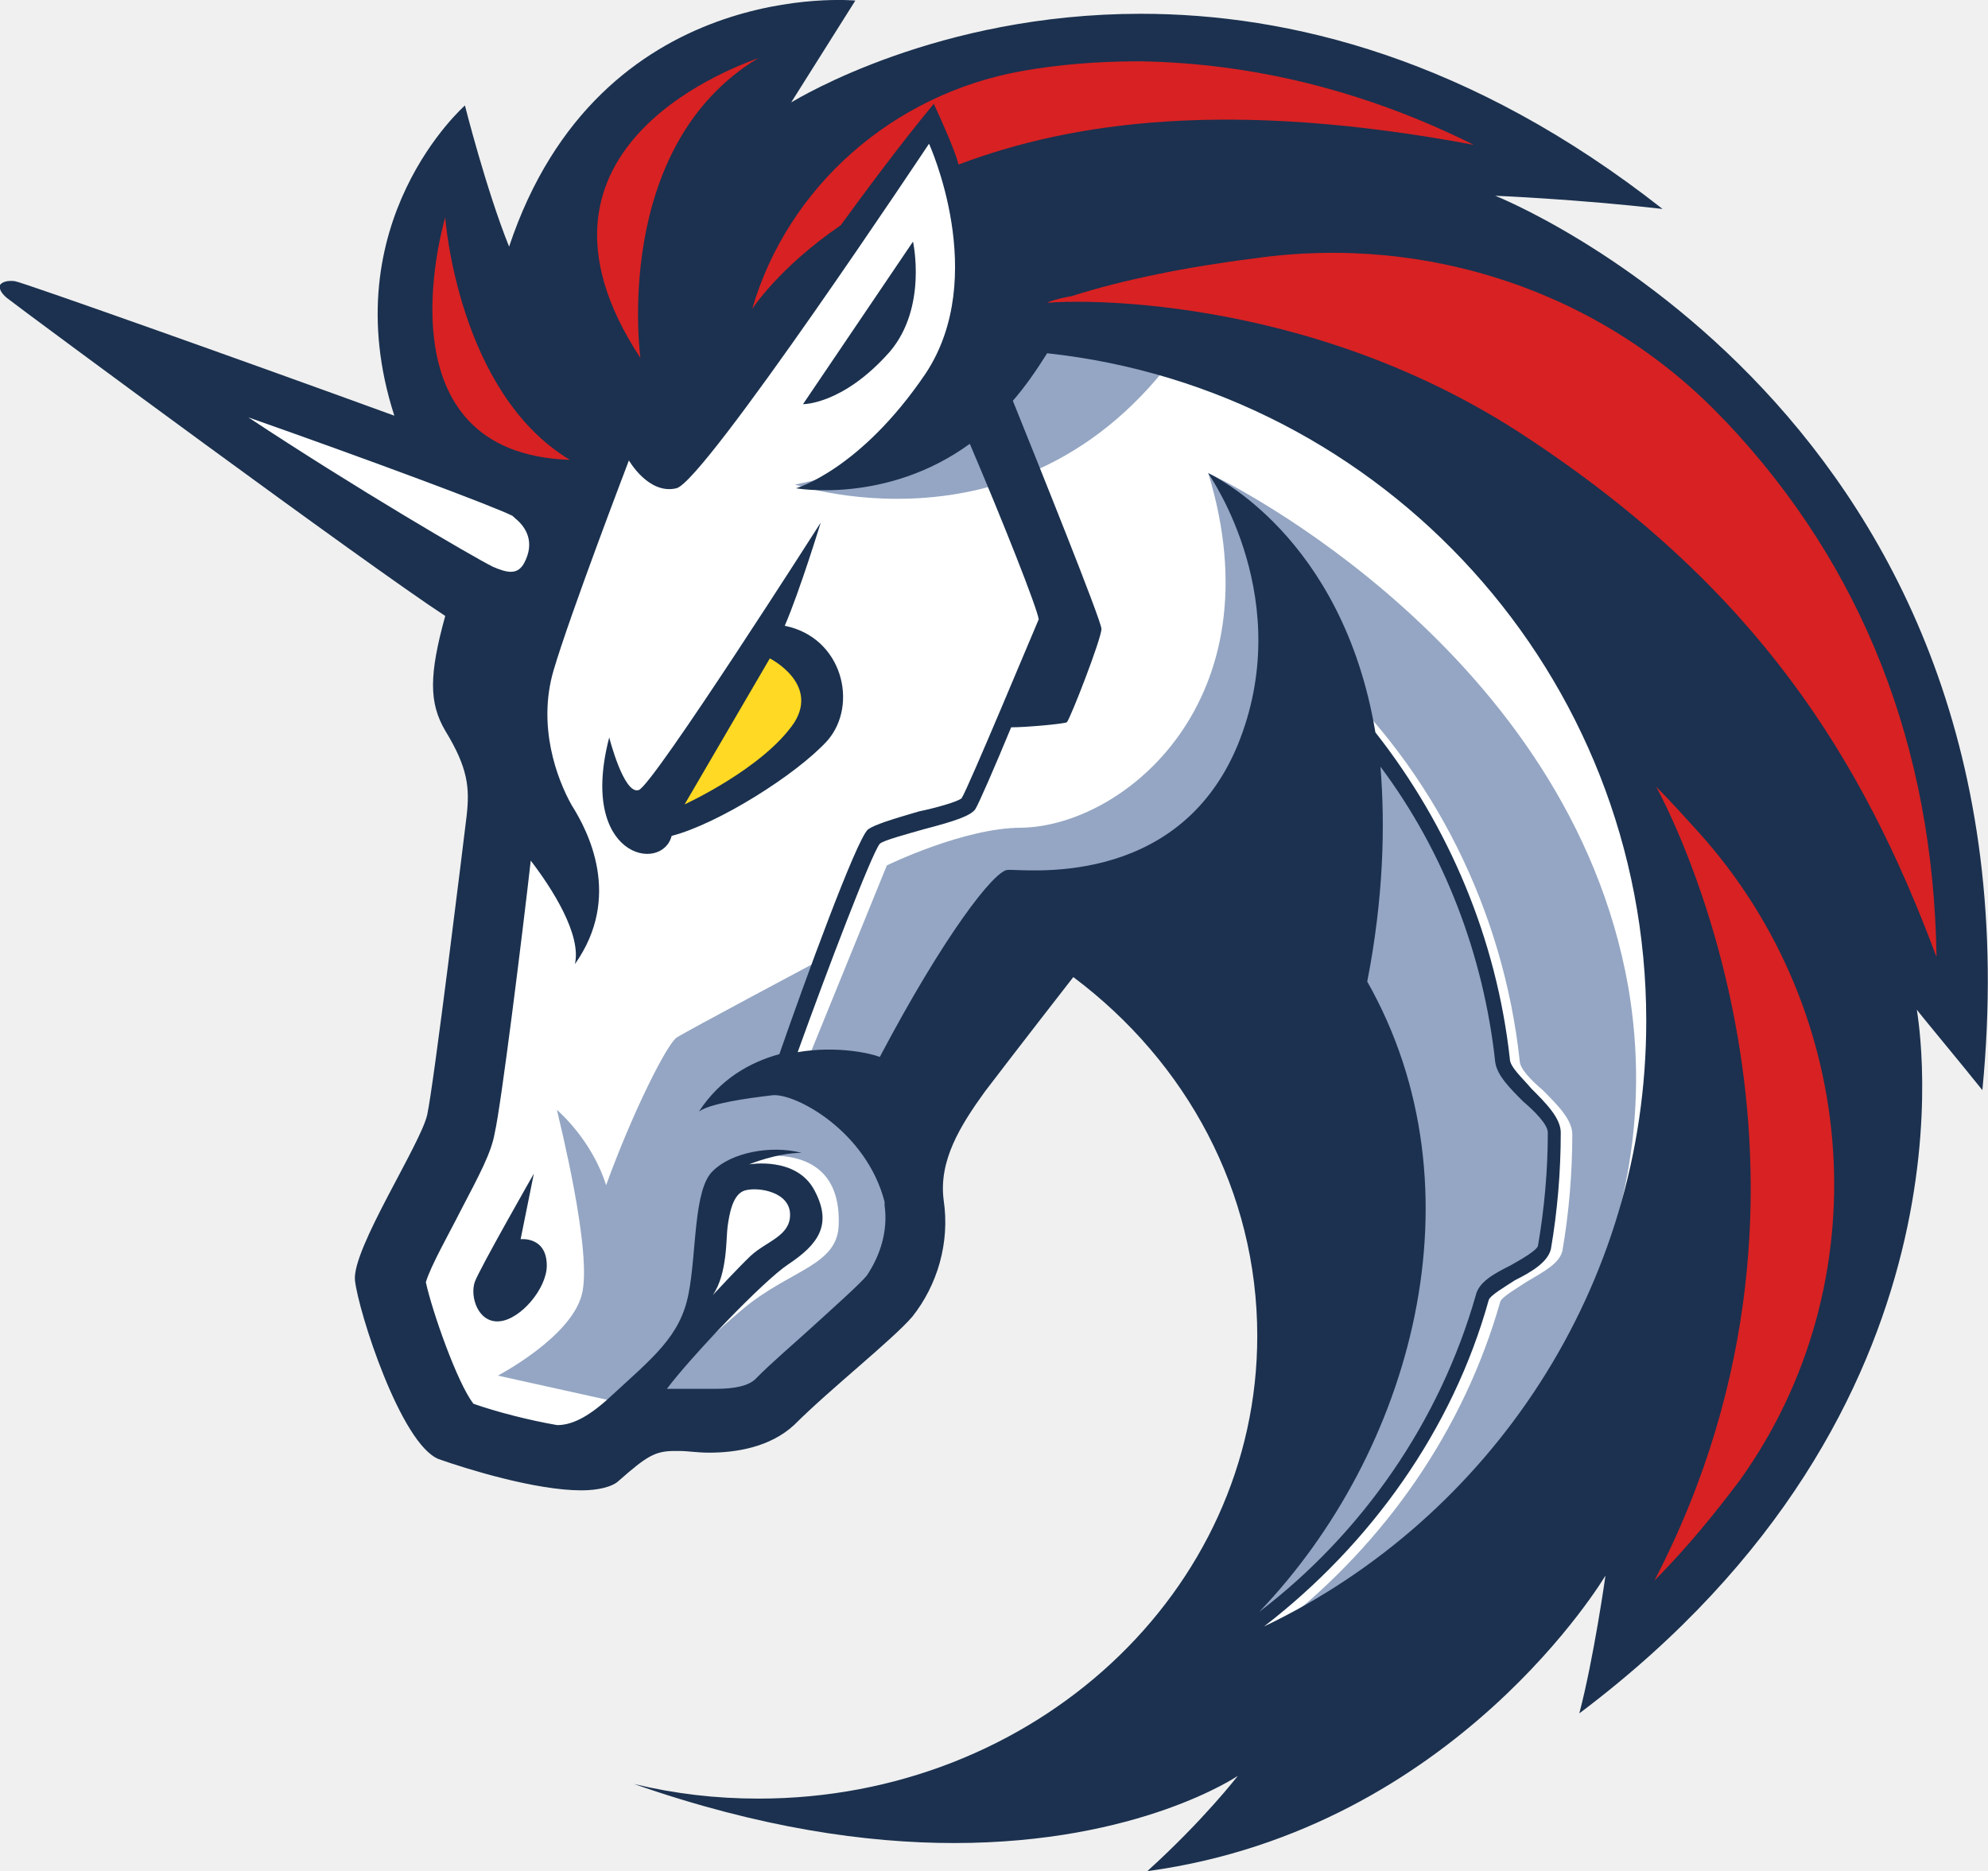
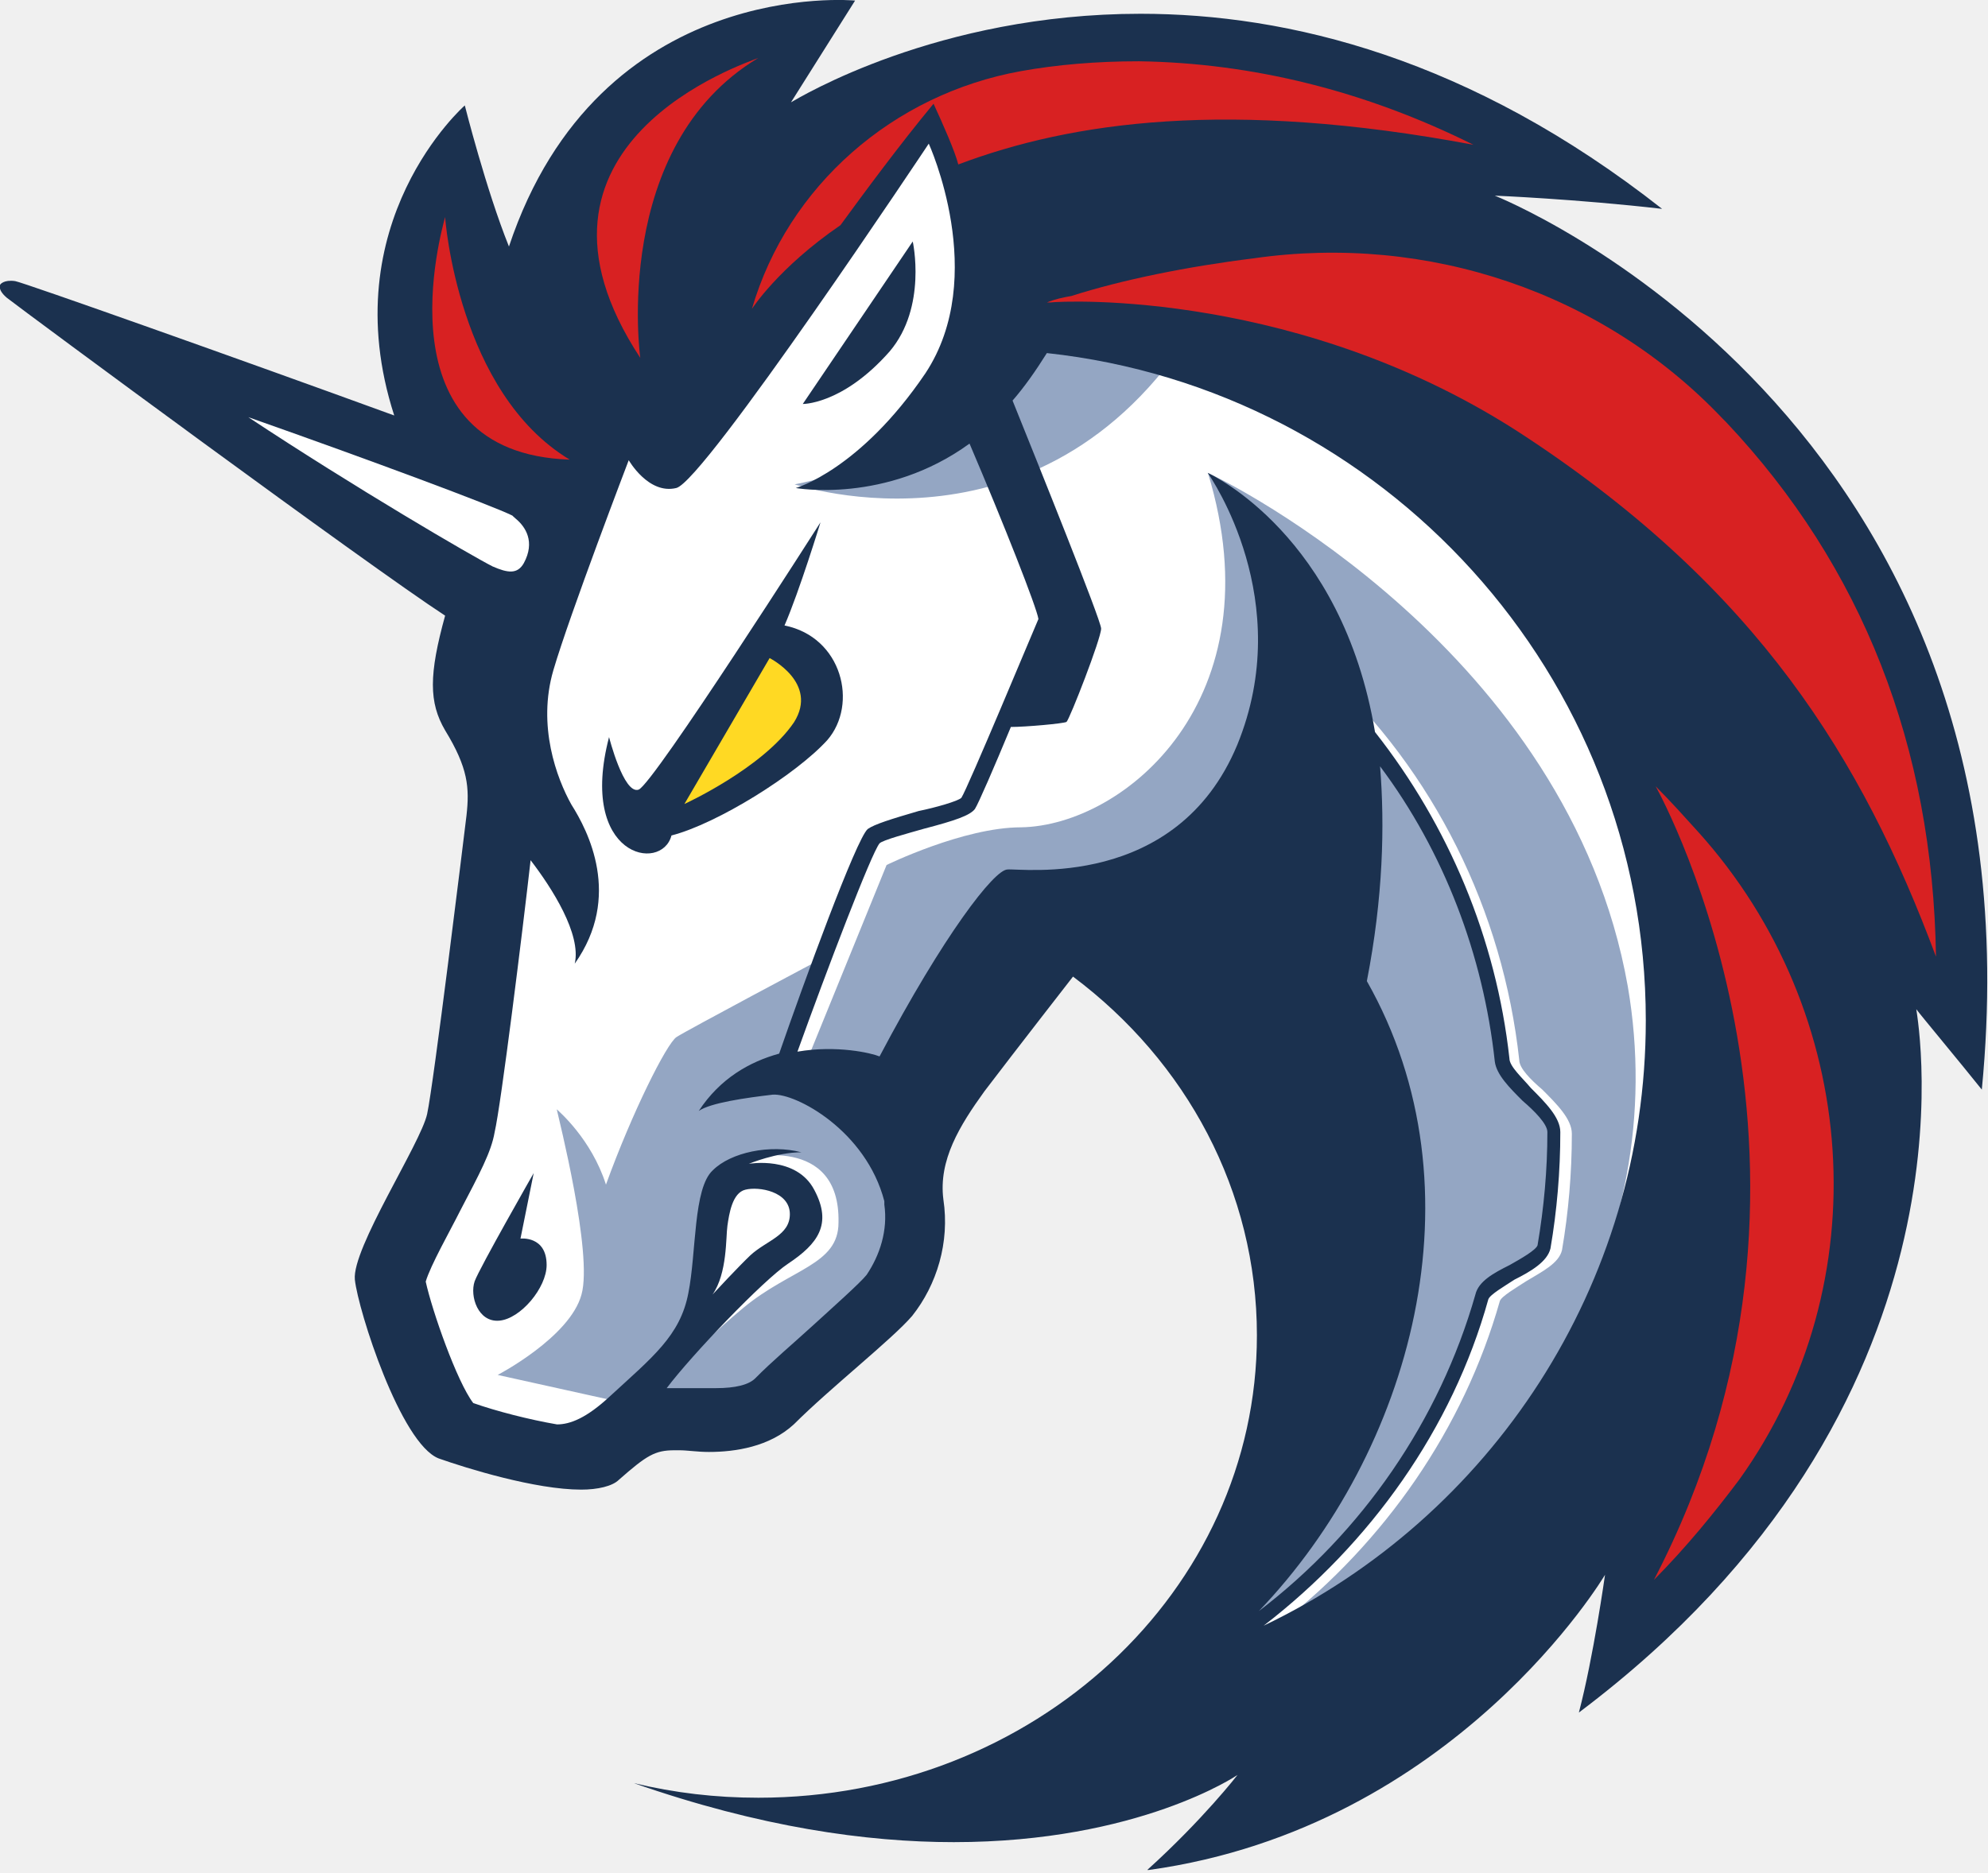
- <svg xmlns="http://www.w3.org/2000/svg" version="1.1" id="logo" x="0px" y="0px" viewBox="0 0 706.8 665.2" style="enable-background:new 0 0 706.8 665.2;" xml:space="preserve">
-   <style type="text/css">
- 	.st0{fill:#FFFFFF;}
- 	.st1{fill:#94A6C3;}
- 	.st2{fill:#1B314F;}
- 	.st3{fill:#FFD923;}
- 	.st4{fill:#D82122;}
- </style>
-   <path class="st0" d="M168.2,366.5L186.9,226L24.7,113.4l148.2,50.2l35-53.7l127.8-79.3l281.7,155.2l14.6,236.8L506.5,597l-99.2,15.2  l51.3-93.9v-90.4l-37.3-70.6l-37.9-25.1l-58.3,60.1v63.6l-45.5,42.6l-57.8,7L196.2,520l-42-13.4l-17.5-63l31.5-44.3V366.5z" />
-   <path class="st1" d="M427.2,112.2c-30.9-6.4-64.7-4.7-64.7-4.7s-11.1,51.3-79.9,64.8C283.1,172.3,373.5,203.2,427.2,112.2z" />
-   <path class="st1" d="M455.2,577.7c37.3-29.2,65.3-69.4,78.2-114.9c0.6-1.7,5.8-4.7,9.3-7c5.8-3.5,11.7-6.4,12.8-11.1  c2.3-13.4,3.5-27.4,3.5-41.4c0-5.2-5.3-10.5-10.5-15.7c-4.1-3.5-8.2-7.6-8.2-10.5c-5.8-53.1-30.3-102.7-69.4-138.8l-4.1,4.1  c37.9,35.6,62.4,84,67.7,135.3c0.6,4.7,5.2,9.3,9.9,14c4.1,3.5,8.8,8.8,8.8,11.1c0,13.4-1.2,26.8-3.5,40.2c-0.6,2.3-5.8,4.7-9.9,7  c-5.8,2.9-11.1,5.8-12.2,10.5c-14,49.6-46.1,92.8-88.7,120.8c7.6-16.3,31.5-69.4,44.3-96.3l-2.3-86.3l-74.1-71.7l-42,5.8l-46.1,74.7  c0,0,21.6,27.4-8.8,59.5c-29.7,31.5-53.1,38.5-53.1,38.5l-21.6-11.7c6.4-8.2,19.3-20.4,29.2-28.6c16.9-14,33.8-15.2,33.8-30.3  C298.9,403.3,265,412,265,412l-12.3,11.7l-5.2,43.2L221.9,499l-2.9-0.6l-42-9.3c0,0,25.7-13.4,29.8-28.6c4.1-14.6-8.2-63-8.8-65.9  c0.6,0.6,12.3,10.5,17.5,26.8c9.3-25.7,21.6-50.2,25.1-52.5c3.5-2.3,50.7-27.4,50.7-27.4l-15.7,41.4l11.7-6.4l28-68.8  c0,0,27.4-13.4,47.8-13.4c36.7-0.6,91-45.5,66.5-126c7,2.9,128.3,63.6,149.3,182.6C594.6,442.4,542.7,528.1,455.2,577.7z" />
-   <path class="st2" d="M316.4,125c13.4-15.8,8.2-39.1,8.2-39.1l-39.1,57.8C284.9,143.7,299.4,144.3,316.4,125z" />
-   <path class="st2" d="M185.1,440.6l4.7-23.3c0,0-19.3,33.8-21,38.5c-1.8,5.3,1.2,14.6,8.7,14c7.6-0.6,16.9-11.7,16.9-19.8  C194.4,439.5,185.1,440.6,185.1,440.6z" />
-   <path class="st2" d="M531.6,69.6c0,0,29.2,1.2,59.5,4.7c-68.3-53.7-133-69.4-185.5-69.4c-72.3,0-121.3,29.8-124.3,31.5l22.8-36.2  c0,0-91-8.8-123.1,87.5c-8.2-20.4-15.7-50.2-15.7-50.2S118,79,140.2,147.8C85.9,128,8.4,100.5,5.4,100c-4.1-0.6-5.3,1.2-5.3,1.2  s-1.2,1.7,2.3,4.7C8.9,111,131.4,201.5,158.3,219c-5.8,21-5.8,30.9,0,40.8c8.2,13.4,8.7,20.4,7.6,30.3c-1.2,9.9-11.7,95.7-14,106.2  c-2.3,10.5-26.8,47.8-25.7,58.9c1.2,11.1,16.3,58.3,29.8,63.6c9.9,3.5,34.4,11.1,50.7,11.1c5.8,0,11.1-1.2,13.4-3.5  c9.9-8.7,12.8-10.5,19.8-10.5c0.6,0,1.2,0,1.7,0c2.9,0,6.4,0.6,10.5,0.6c9.3,0,21.6-1.8,30.3-9.9c12.8-12.8,35-30.3,42-38.5  c8.8-11.1,13.4-26.2,11.1-41.4c-1.8-14,5.8-26.3,14.6-38.5c11.1-14.6,31.5-40.8,31.5-40.8C421.9,377.6,447,423.7,447,475  c0,91-79.3,164.5-177.3,164.5c-15.2,0-29.7-1.7-44.3-5.2c44.9,15.7,82.8,21,113.8,21c65.9,0,100.9-23.9,100.9-23.9  s-12.2,15.8-32.1,33.8c0.6,0,0.6,0,0.6,0c109.1-15.2,162.2-105,162.2-105s-4.1,29.2-9.3,49C706.6,500.1,682.1,363.6,681.5,359  c1.2,1.7,15.8,19.2,23.3,28.6C728.2,147.2,531.6,69.6,531.6,69.6z M308.2,453.5c-2.3,2.9-12.2,11.7-19.2,18.1  c-7,6.4-14.6,12.8-20.4,18.7c-2.3,2.3-7,3.5-14,3.5c-2.3,0-4.7,0-6.4,0c-1.2,0-2.3,0-3.5,0s-1.8,0-2.3,0c-1.8,0-3.5,0-5.3,0  c8.8-11.7,34.4-38.5,43.2-44.3c10.5-7,15.8-14,9.3-26.2c-6.4-12.3-23.3-9.3-23.3-9.3s9.9-4.1,18.7-4.1c-11.1-2.9-25.1,0-31.5,6.4  c-7,6.4-5.8,29.2-8.7,43.7c-2.9,15.2-12.8,22.8-28,36.8c-8.2,7.6-14,9.9-18.7,9.9c-9.9-1.7-21.6-4.7-29.8-7.6  c-5.8-7.6-14.6-32.7-16.9-43.2c1.7-5.8,8.7-18.1,12.2-25.1c7-13.4,11.1-21,12.3-28c2.3-9.9,9.9-71.2,12.8-96.8  c7.6,9.9,18.1,26.3,15.7,36.8c16.9-23.9,4.7-47.3-1.2-56.6c-5.2-9.3-12.2-28-6.4-47.8c5.8-19.8,26.8-74.7,26.8-74.7s7,12.3,16.9,9.9  c9.9-2.3,89.8-122.5,89.8-122.5s21.6,47.2-1.2,81.7c-23.3,34.4-46.1,40.8-46.1,40.8s32.1,5.8,61.8-15.8  c12.2,28.6,23.9,58.3,24.5,62.4c-1.8,4.1-25.1,60.1-27.4,63.6c-1.2,1.2-9.3,3.5-15.2,4.7c-9.9,2.9-15.7,4.7-18.1,6.4  c-4.1,3.5-22.8,54.8-31.5,79.9c-10.5,2.9-21,8.8-28.6,20.4c4.1-2.9,16.9-4.7,26.3-5.8c8.2-0.6,33.2,12.8,39.7,37.9  c0,0.6,0,0.6,0,1.2C315.8,437.7,312.9,446.5,308.2,453.5z M253.4,460.5c5.3-7.6,4.7-20.4,5.3-24.5c0.6-4.1,1.7-11.7,6.4-12.8  c4.7-1.2,15.8,0.6,15.8,8.7c0,7.6-8.2,9.3-14,14.6C262.7,450.5,254.5,459.3,253.4,460.5z M486.1,349c5.8-29.7,6.4-55.4,4.7-76.4  c22.7,30.3,36.7,67.1,40.8,105c0.6,4.7,5.2,9.3,9.9,14c4.1,3.5,8.8,8.2,8.8,11.1c0,13.4-1.2,26.8-3.5,40.3c-0.6,1.7-5.8,4.7-9.9,7  c-5.8,2.9-11.1,5.8-12.2,10.5c-12.8,44.9-40.3,84.6-77,112.6C501.9,516.5,528.1,423.1,486.1,349z M449.4,578.3  c37.9-29.2,67.1-70,79.9-116.1c0.6-1.7,5.8-4.7,9.3-7c5.8-2.9,11.7-6.4,12.8-11.1c2.3-13.4,3.5-27.4,3.5-41.4  c0-5.2-5.3-10.5-10.5-15.7c-2.9-3.5-7.6-7.6-7.6-10.5c-4.7-42.6-21.6-82.8-47.8-116.1c-11.7-70-58.3-91.6-59.5-92.2  c1.2,1.8,31.5,45.5,10.5,96.8c-21.6,51.9-77,43.8-81.7,44.3c-4.7,0-22.7,23.3-45.5,66.5c-2.9-1.2-15.2-4.1-29.2-1.7  c10.5-29.2,26.3-70.6,29.2-74.1c1.2-1.2,9.9-3.5,15.8-5.2c11.1-2.9,16.3-4.7,18.1-7c1.2-1.8,7-15.2,12.8-29.2  c5.3,0,18.7-1.2,19.8-1.8c1.2-1.2,12.3-29.7,12.3-33.2c0-2.9-22.8-59.5-31.5-81.1c4.1-4.7,8.2-10.5,12.2-16.9  C491.9,138.5,585.3,240,585.3,363C585.3,457.5,529.9,539.8,449.4,578.3z" />
-   <path class="st2" d="M294.2,263.3c11.1-12.8,5.3-36.7-15.2-40.8c5.3-12.2,12.8-36.7,12.8-36.7s-59.5,93.3-64.7,95.1  c-5.3,1.8-10.5-18.7-10.5-18.7c-11.1,42.6,18.7,48.4,22.2,35C255.1,293,283.1,275.5,294.2,263.3z" />
-   <path class="st3" d="M243.4,286l30.3-51.9c0,0,17.5,8.8,8.7,22.8C271.4,273.2,243.4,286,243.4,286z" />
-   <path class="st4" d="M618.5,526.4c-8.8,11.7-18.7,23.9-30.3,35.6c75.2-144.7,3.5-277.1,0.6-282.3c5.3,5.3,10.5,11.1,15.2,16.3  C661.7,360.1,668.7,456.4,618.5,526.4z" />
-   <path class="st4" d="M688.5,340.3c-26.3-70.6-63.6-130.7-145.8-184.9c-79.3-52.5-164.5-48.4-169.2-47.8c-0.6,0-1.2,0-1.2,0  c2.9-1.2,5.8-1.8,8.7-2.3c18.1-5.8,41.4-10.5,64.8-13.4C507.7,83,570.1,104,612.7,149c0.6,0.6,0.6,0.6,1.2,1.2  C662.3,201.5,687.4,265.6,688.5,340.3z" />
-   <path class="st4" d="M524,51.5c-86.9-16.3-142.9-8.2-183.2,7c-1.2-4.7-5.3-14-8.8-21.6C319.9,51.5,307,69,298.9,80.1  c-22.2,15.2-31.5,29.8-31.5,29.8c12.8-43.8,50.2-76.4,95.7-84.6c12.8-2.3,26.8-3.5,42-3.5C445.3,22.4,485.5,32.3,524,51.5z" />
-   <path class="st4" d="M202.6,163.5c-68.2-2.3-45.5-81.7-44.3-86.3C158.3,77.8,162.9,139.6,202.6,163.5z" />
-   <path class="st4" d="M269.7,20.6c-52.5,31.5-42,106.7-42,106.7C177.5,51,265.6,22.4,269.7,20.6z" />
-   <path class="st0" d="M183.4,184.5c3.5,2.9,7,8.2,2.9,15.8c-2.3,4.1-5.8,3.5-11.1,1.2c-7-3.5-49-28-86.9-53.1  c43.2,15.2,86.9,31.5,93.9,35C182.2,183.4,182.8,184,183.4,184.5z" />
+ <svg xmlns="http://www.w3.org/2000/svg" width="707" height="666" viewBox="0 0 707 666" fill="none">
+   <g clip-path="url(#clip0_1_3)">
+     <path d="M168.2 366.5L186.9 226L24.7 113.4L172.9 163.6L207.9 109.9L335.7 30.6L617.4 185.8L632 422.6L506.5 597L407.3 612.2L458.6 518.3V427.9L421.3 357.3L383.4 332.2L325.1 392.3V455.9L279.6 498.5L221.8 505.5L196.2 520L154.2 506.6L136.7 443.6L168.2 399.3V366.5Z" fill="white" />
+     <path d="M427.2 112.2C396.3 105.8 362.5 107.5 362.5 107.5C362.5 107.5 351.4 158.8 282.6 172.3C283.1 172.3 373.5 203.2 427.2 112.2Z" fill="#94A6C3" />
+     <path d="M455.2 577.7C492.5 548.5 520.5 508.3 533.4 462.8C534 461.1 539.2 458.1 542.7 455.8C548.5 452.3 554.4 449.4 555.5 444.7C557.8 431.3 559 417.3 559 403.3C559 398.1 553.7 392.8 548.5 387.6C544.4 384.1 540.3 380 540.3 377.1C534.5 324 510 274.4 470.9 238.3L466.8 242.4C504.7 278 529.2 326.4 534.5 377.7C535.1 382.4 539.7 387 544.4 391.7C548.5 395.2 553.2 400.5 553.2 402.8C553.2 416.2 552 429.6 549.7 443C549.1 445.3 543.9 447.7 539.8 450C534 452.9 528.7 455.8 527.6 460.5C513.6 510.1 481.5 553.3 438.9 581.3C446.5 565 470.4 511.9 483.2 485L480.9 398.7L406.8 327L364.8 332.8L318.7 407.5C318.7 407.5 340.3 434.9 309.9 467C280.2 498.5 256.8 505.5 256.8 505.5L235.2 493.8C241.6 485.6 254.5 473.4 264.4 465.2C281.3 451.2 298.2 450 298.2 434.9C298.9 403.3 265 412 265 412L252.7 423.7L247.5 466.9L221.9 499L219 498.4L177 489.1C177 489.1 202.7 475.7 206.8 460.5C210.9 445.9 198.6 397.5 198 394.6C198.6 395.2 210.3 405.1 215.5 421.4C224.8 395.7 237.1 371.2 240.6 368.9C244.1 366.6 291.3 341.5 291.3 341.5L275.6 382.9L287.3 376.5L315.3 307.7C315.3 307.7 342.7 294.3 363.1 294.3C399.8 293.7 454.1 248.8 429.6 168.3C436.6 171.2 557.9 231.9 578.9 350.9C594.6 442.4 542.7 528.1 455.2 577.7Z" fill="#94A6C3" />
+     <path d="M316.4 125C329.8 109.2 324.6 85.9 324.6 85.9L285.5 143.7C284.9 143.7 299.4 144.3 316.4 125Z" fill="#1B314F" />
+     <path d="M185.1 440.6L189.8 417.3C189.8 417.3 170.5 451.1 168.8 455.8C167 461.1 170 470.4 177.5 469.8C185.1 469.2 194.4 458.1 194.4 450C194.4 439.5 185.1 440.6 185.1 440.6Z" fill="#1B314F" />
+     <path d="M531.6 69.6C531.6 69.6 560.8 70.8 591.1 74.3C522.8 20.6 458.1 4.9 405.6 4.9C333.3 4.9 284.3 34.7 281.3 36.4L304.1 0.2C304.1 0.2 213.1 -8.6 181 87.7C172.8 67.3 165.3 37.5 165.3 37.5C165.3 37.5 118 79 140.2 147.8C85.9 128 8.4 100.5 5.4 100C1.3 99.4 0.1 101.2 0.1 101.2C0.1 101.2 -1.1 102.9 2.4 105.9C8.9 111 131.4 201.5 158.3 219C152.5 240 152.5 249.9 158.3 259.8C166.5 273.2 167 280.2 165.9 290.1C164.7 300 154.2 385.8 151.9 396.3C149.6 406.8 125.1 444.1 126.2 455.2C127.4 466.3 142.5 513.5 156 518.8C165.9 522.3 190.4 529.9 206.7 529.9C212.5 529.9 217.8 528.7 220.1 526.4C230 517.7 232.9 515.9 239.9 515.9C240.5 515.9 241.1 515.9 241.6 515.9C244.5 515.9 248 516.5 252.1 516.5C261.4 516.5 273.7 514.7 282.4 506.6C295.2 493.8 317.4 476.3 324.4 468.1C333.2 457 337.8 441.9 335.5 426.7C333.7 412.7 341.3 400.4 350.1 388.2C361.2 373.6 381.6 347.4 381.6 347.4C421.9 377.6 447 423.7 447 475C447 566 367.7 639.5 269.7 639.5C254.5 639.5 240 637.8 225.4 634.3C270.3 650 308.2 655.3 339.2 655.3C405.1 655.3 440.1 631.4 440.1 631.4C440.1 631.4 427.9 647.2 408 665.2C408.6 665.2 408.6 665.2 408.6 665.2C517.7 650 570.8 560.2 570.8 560.2C570.8 560.2 566.7 589.4 561.5 609.2C706.6 500.1 682.1 363.6 681.5 359C682.7 360.7 697.3 378.2 704.8 387.6C728.2 147.2 531.6 69.6 531.6 69.6ZM308.2 453.5C305.9 456.4 296 465.2 289 471.6C282 478 274.4 484.4 268.6 490.3C266.3 492.6 261.6 493.8 254.6 493.8C252.3 493.8 249.9 493.8 248.2 493.8C247 493.8 245.9 493.8 244.7 493.8C243.5 493.8 242.9 493.8 242.4 493.8C240.6 493.8 238.9 493.8 237.1 493.8C245.9 482.1 271.5 455.3 280.3 449.5C290.8 442.5 296.1 435.5 289.6 423.3C283.2 411 266.3 414 266.3 414C266.3 414 276.2 409.9 285 409.9C273.9 407 259.9 409.9 253.5 416.3C246.5 422.7 247.7 445.5 244.8 460C241.9 475.2 232 482.8 216.8 496.8C208.6 504.4 202.8 506.7 198.1 506.7C188.2 505 176.5 502 168.3 499.1C162.5 491.5 153.7 466.4 151.4 455.9C153.1 450.1 160.1 437.8 163.6 430.8C170.6 417.4 174.7 409.8 175.9 402.8C178.2 392.9 185.8 331.6 188.7 306C196.3 315.9 206.8 332.3 204.4 342.8C221.3 318.9 209.1 295.5 203.2 286.2C198 276.9 191 258.2 196.8 238.4C202.6 218.6 223.6 163.7 223.6 163.7C223.6 163.7 230.6 176 240.5 173.6C250.4 171.3 330.3 51.1 330.3 51.1C330.3 51.1 351.9 98.3 329.1 132.8C305.8 167.2 283 173.6 283 173.6C283 173.6 315.1 179.4 344.8 157.8C357 186.4 368.7 216.1 369.3 220.2C367.5 224.3 344.2 280.3 341.9 283.8C340.7 285 332.6 287.3 326.7 288.5C316.8 291.4 311 293.2 308.6 294.9C304.5 298.4 285.8 349.7 277.1 374.8C266.6 377.7 256.1 383.6 248.5 395.2C252.6 392.3 265.4 390.5 274.8 389.4C283 388.8 308 402.2 314.5 427.3C314.5 427.9 314.5 427.9 314.5 428.5C315.8 437.7 312.9 446.5 308.2 453.5ZM253.4 460.5C258.7 452.9 258.1 440.1 258.7 436C259.3 431.9 260.4 424.3 265.1 423.2C269.8 422 280.9 423.8 280.9 431.9C280.9 439.5 272.7 441.2 266.9 446.5C262.7 450.5 254.5 459.3 253.4 460.5ZM486.1 349C491.9 319.3 492.5 293.6 490.8 272.6C513.5 302.9 527.5 339.7 531.6 377.6C532.2 382.3 536.8 386.9 541.5 391.6C545.6 395.1 550.3 399.8 550.3 402.7C550.3 416.1 549.1 429.5 546.8 443C546.2 444.7 541 447.7 536.9 450C531.1 452.9 525.8 455.8 524.7 460.5C511.9 505.4 484.4 545.1 447.7 573.1C501.9 516.5 528.1 423.1 486.1 349ZM449.4 578.3C487.3 549.1 516.5 508.3 529.3 462.2C529.9 460.5 535.1 457.5 538.6 455.2C544.4 452.3 550.3 448.8 551.4 444.1C553.7 430.7 554.9 416.7 554.9 402.7C554.9 397.5 549.6 392.2 544.4 387C541.5 383.5 536.8 379.4 536.8 376.5C532.1 333.9 515.2 293.7 489 260.4C477.3 190.4 430.7 168.8 429.5 168.2C430.7 170 461 213.7 440 265C418.4 316.9 363 308.8 358.3 309.3C353.6 309.3 335.6 332.6 312.8 375.8C309.9 374.6 297.6 371.7 283.6 374.1C294.1 344.9 309.9 303.5 312.8 300C314 298.8 322.7 296.5 328.6 294.8C339.7 291.9 344.9 290.1 346.7 287.8C347.9 286 353.7 272.6 359.5 258.6C364.8 258.6 378.2 257.4 379.3 256.8C380.5 255.6 391.6 227.1 391.6 223.6C391.6 220.7 368.8 164.1 360.1 142.5C364.2 137.8 368.3 132 372.3 125.6C491.9 138.5 585.3 240 585.3 363C585.3 457.5 529.9 539.8 449.4 578.3Z" fill="#1B314F" />
+     <path d="M294.2 263.3C305.3 250.5 299.5 226.6 279 222.5C284.3 210.3 291.8 185.8 291.8 185.8C291.8 185.8 232.3 279.1 227.1 280.9C221.8 282.7 216.6 262.2 216.6 262.2C205.5 304.8 235.3 310.6 238.8 297.2C255.1 293 283.1 275.5 294.2 263.3Z" fill="#1B314F" />
+     <path d="M243.4 286L273.7 234.1C273.7 234.1 291.2 242.9 282.4 256.9C271.4 273.2 243.4 286 243.4 286Z" fill="#FFD923" />
+     <path d="M618.5 526.4C609.7 538.1 599.8 550.3 588.2 562C663.4 417.3 591.7 284.9 588.8 279.7C594.1 285 599.3 290.8 604 296C661.7 360.1 668.7 456.4 618.5 526.4Z" fill="#D82122" />
+     <path d="M688.5 340.3C662.2 269.7 624.9 209.6 542.7 155.4C463.4 102.9 378.2 107 373.5 107.6C372.9 107.6 372.3 107.6 372.3 107.6C375.2 106.4 378.1 105.8 381 105.3C399.1 99.5 422.4 94.8 445.8 91.9C507.7 83 570.1 104 612.7 149C613.3 149.6 613.3 149.6 613.9 150.2C662.3 201.5 687.4 265.6 688.5 340.3Z" fill="#D82122" />
+     <path d="M524 51.5C437.1 35.2 381.1 43.3 340.8 58.5C339.6 53.8 335.5 44.5 332 36.9C319.9 51.5 307 69 298.9 80.1C276.7 95.3 267.4 109.9 267.4 109.9C280.2 66.1 317.6 33.5 363.1 25.3C375.9 23 389.9 21.8 405.1 21.8C445.3 22.4 485.5 32.3 524 51.5Z" fill="#D82122" />
+     <path d="M202.6 163.5C134.4 161.2 157.1 81.8 158.3 77.2C158.3 77.8 162.9 139.6 202.6 163.5Z" fill="#D82122" />
+     <path d="M269.7 20.6C217.2 52.1 227.7 127.3 227.7 127.3C177.5 51 265.6 22.4 269.7 20.6Z" fill="#D82122" />
+     <path d="M183.4 184.5C186.9 187.4 190.4 192.7 186.3 200.3C184 204.4 180.5 203.8 175.2 201.5C168.2 198 126.2 173.5 88.3 148.4C131.5 163.6 175.2 179.9 182.2 183.4C182.2 183.4 182.8 184 183.4 184.5Z" fill="white" />
+   </g>
+   <defs>
+     <clipPath id="clip0_1_3">
+       <rect width="706.8" height="665.2" fill="white" />
+     </clipPath>
+   </defs>
</svg>
